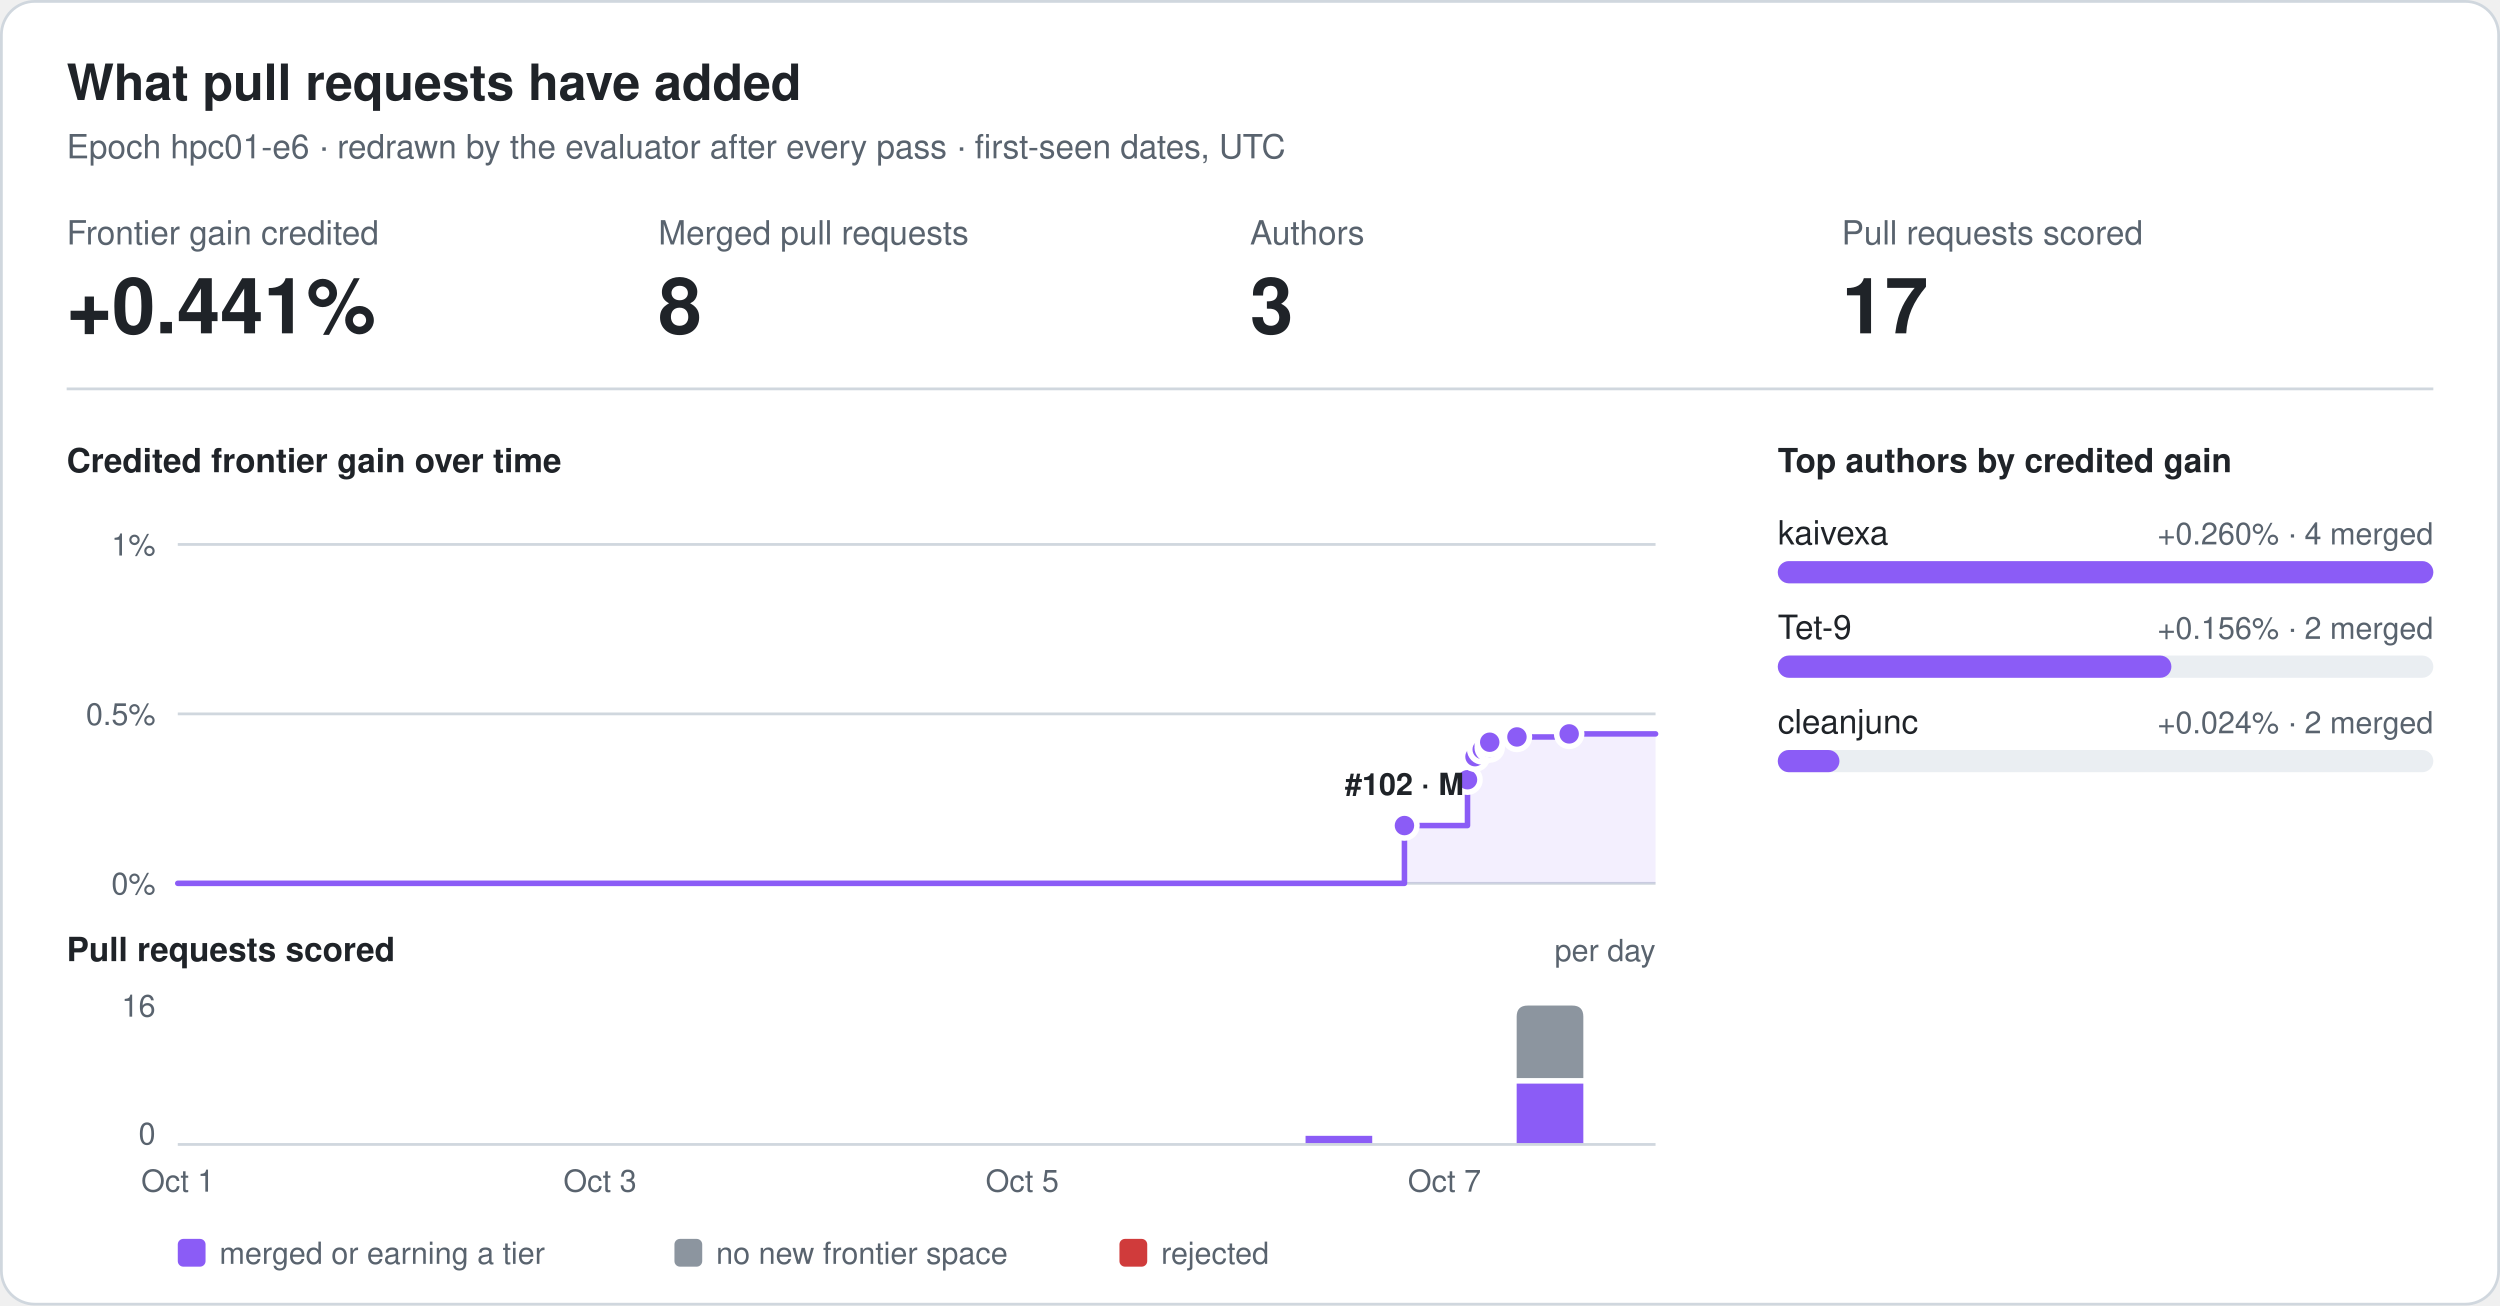
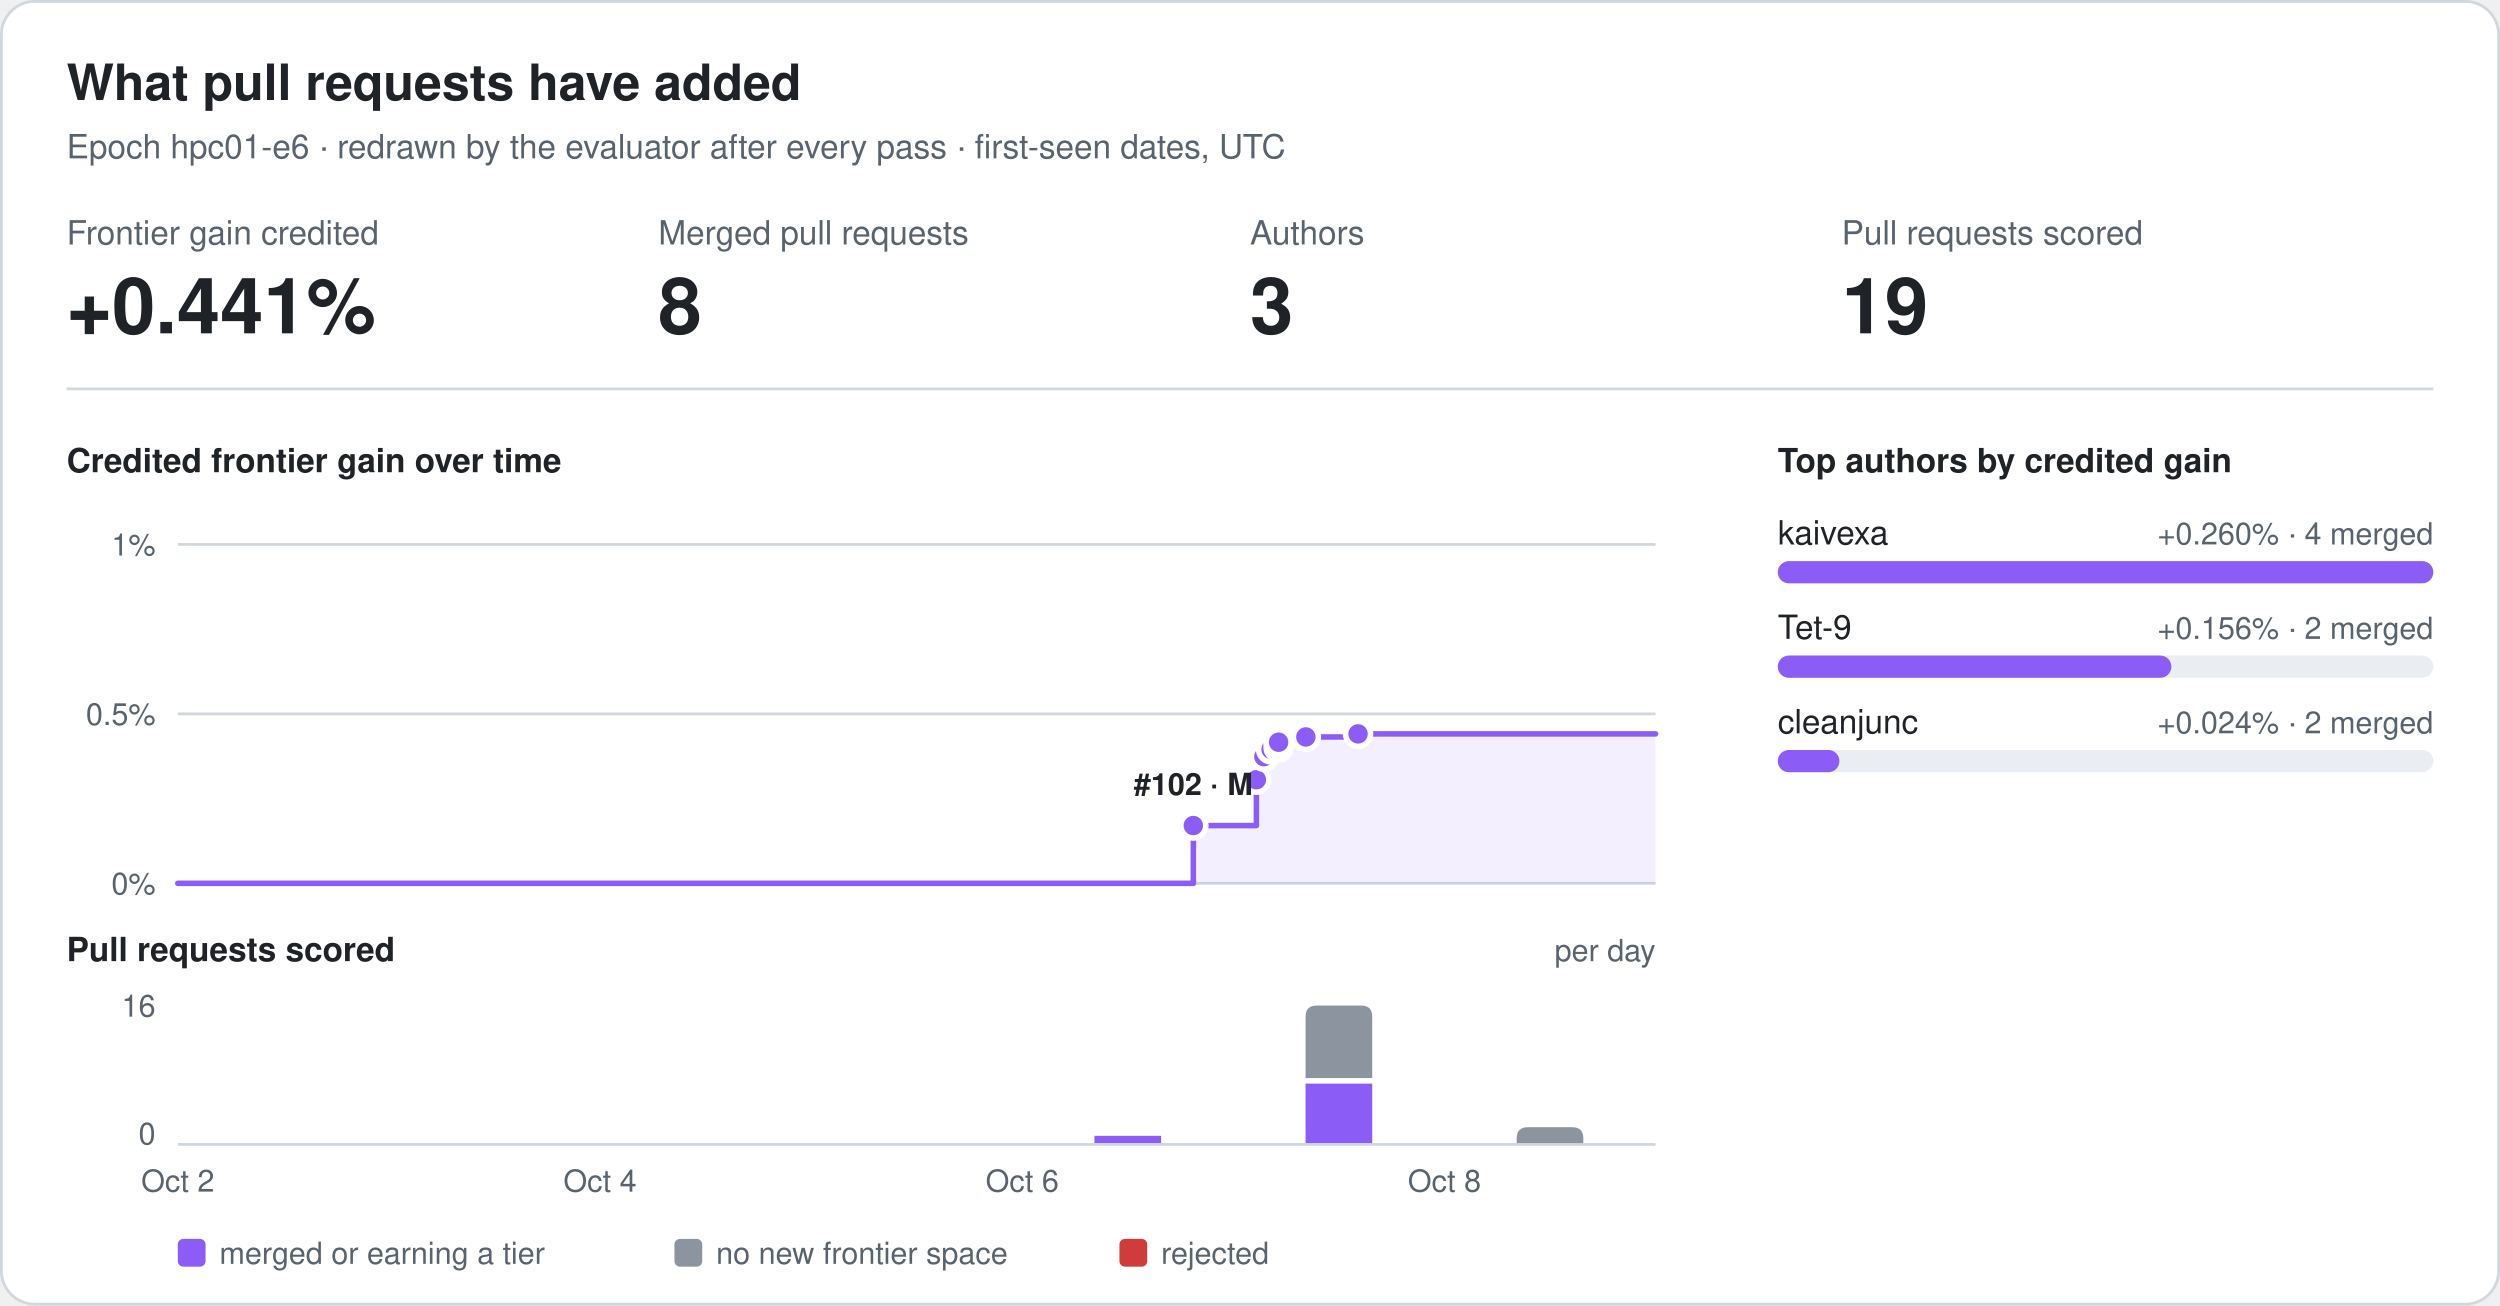
- <svg xmlns="http://www.w3.org/2000/svg" width="900" height="470" viewBox="0 0 900 470" font-family="-apple-system,BlinkMacSystemFont,'Segoe UI',Helvetica,Arial,sans-serif" role="img" aria-label="Frontier gain credited to merged pull requests: +0.441% from 8 merges, 17 pull requests scored">
+ <svg xmlns="http://www.w3.org/2000/svg" width="900" height="470" viewBox="0 0 900 470" font-family="-apple-system,BlinkMacSystemFont,'Segoe UI',Helvetica,Arial,sans-serif" role="img" aria-label="Frontier gain credited to merged pull requests: +0.441% from 8 merges, 19 pull requests scored">
  <style>
.bg{fill:#ffffff;stroke:#d0d7de}.t{fill:#1f2328}.m{fill:#59636e}.rule{stroke:#d0d7de}.ring{stroke:#ffffff}
.acc{fill:#8b5cf6}.accl{stroke:#8b5cf6}.wash{fill:#8b5cf6;fill-opacity:.1}.gry{fill:#8c959f}.rej{fill:#d03b3b}.track{fill:#eaeef2}.tk{stroke:#1f2328}
@media (prefers-color-scheme: dark){
.bg{fill:#0d1117;stroke:#30363d}.t{fill:#e6edf3}.m{fill:#9198a1}.rule{stroke:#30363d}.ring{stroke:#0d1117}
.acc{fill:#9a75f8}.accl{stroke:#9a75f8}.wash{fill:#9a75f8;fill-opacity:.14}.gry{fill:#9198a1}.rej{fill:#e5534b}.track{fill:#21262d}.tk{stroke:#e6edf3}}
</style>
  <rect class="bg" x="0.5" y="0.5" width="899" height="469" rx="12" />
  <text x="24.0" y="36.0" class="t" font-size="18" font-weight="600" text-anchor="start">What pull requests have added</text>
  <text x="24.0" y="57.0" class="m" font-size="12" font-weight="400" text-anchor="start">Epoch hpc01-e6 · redrawn by the evaluator after every pass · first-seen dates, UTC</text>
  <text x="24.0" y="88.0" class="m" font-size="12" font-weight="400" text-anchor="start">Frontier gain credited</text>
  <text x="24.0" y="120.0" class="t" font-size="28" font-weight="600" text-anchor="start">+0.441%</text>
  <text x="237.0" y="88.0" class="m" font-size="12" font-weight="400" text-anchor="start">Merged pull requests</text>
  <text x="237.0" y="120.0" class="t" font-size="28" font-weight="600" text-anchor="start">8</text>
  <text x="450.0" y="88.0" class="m" font-size="12" font-weight="400" text-anchor="start">Authors</text>
  <text x="450.0" y="120.0" class="t" font-size="28" font-weight="600" text-anchor="start">3</text>
  <text x="663.0" y="88.0" class="m" font-size="12" font-weight="400" text-anchor="start">Pull requests scored</text>
-   <text x="663.0" y="120.0" class="t" font-size="28" font-weight="600" text-anchor="start">17</text>
+   <text x="663.0" y="120.0" class="t" font-size="28" font-weight="600" text-anchor="start">19</text>
  <line class="rule" x1="24" x2="876" y1="140" y2="140" stroke-width="1" />
  <text x="24.0" y="170.0" class="t" font-size="12" font-weight="600" text-anchor="start">Credited frontier gain over time</text>
  <text x="24.0" y="346.0" class="t" font-size="12" font-weight="600" text-anchor="start">Pull requests scored</text>
  <line class="rule" x1="64" x2="596" y1="318.0" y2="318.0" stroke-width="1" />
  <text x="56.0" y="322.0" class="m" font-size="11" font-weight="400" text-anchor="end">0%</text>
  <line class="rule" x1="64" x2="596" y1="257.0" y2="257.0" stroke-width="1" />
  <text x="56.0" y="261.0" class="m" font-size="11" font-weight="400" text-anchor="end">0.5%</text>
  <line class="rule" x1="64" x2="596" y1="196.0" y2="196.0" stroke-width="1" />
  <text x="56.0" y="200.0" class="m" font-size="11" font-weight="400" text-anchor="end">1%</text>
-   <polygon class="wash" points="64.0,318.0 505.6,318.0 505.6,297.2 528.3,297.2 528.3,280.7 531.0,280.7 531.0,272.4 533.6,272.4 533.6,269.8 536.3,269.8 536.3,269.1 536.3,269.1 536.3,267.2 546.1,267.2 546.1,265.3 564.9,265.3 564.9,264.2 596.0,264.2 596.0,318.0" />
-   <polyline class="accl" points="64.0,318.0 505.6,318.0 505.6,297.2 528.3,297.2 528.3,280.7 531.0,280.7 531.0,272.4 533.6,272.4 533.6,269.8 536.3,269.8 536.3,269.1 536.3,269.1 536.3,267.2 546.1,267.2 546.1,265.3 564.9,265.3 564.9,264.2 596.0,264.2" fill="none" stroke-width="2" stroke-linejoin="round" stroke-linecap="round" />
-   <circle class="acc ring" cx="505.6" cy="297.2" r="4.5" stroke-width="2" />
-   <circle class="acc ring" cx="528.3" cy="280.7" r="4.5" stroke-width="2" />
-   <circle class="acc ring" cx="531.0" cy="272.4" r="4.5" stroke-width="2" />
-   <circle class="acc ring" cx="533.6" cy="269.8" r="4.5" stroke-width="2" />
-   <circle class="acc ring" cx="536.3" cy="269.1" r="4.5" stroke-width="2" />
-   <circle class="acc ring" cx="536.3" cy="267.2" r="4.5" stroke-width="2" />
-   <circle class="acc ring" cx="546.1" cy="265.3" r="4.5" stroke-width="2" />
-   <circle class="acc ring" cx="564.9" cy="264.2" r="4.5" stroke-width="2" />
-   <text x="505.6" y="286.2" class="t" font-size="11" font-weight="600" text-anchor="middle">#102 · M</text>
-   <rect class="acc" x="470.0" y="408.9" width="24.0" height="3.1" />
-   <rect class="acc" x="546.0" y="390.1" width="24.0" height="21.9" />
-   <path class="gry" d="M546.0,388.1V366.0Q546.0,362.0 550.0,362.0H566.0Q570.0,362.0 570.0,366.0V388.1Z" />
+   <polygon class="wash" points="64.0,318.0 429.6,318.0 429.6,297.2 452.3,297.2 452.3,280.7 455.0,280.7 455.0,272.4 457.6,272.4 457.6,269.8 460.3,269.8 460.3,269.1 460.3,269.1 460.3,267.2 470.1,267.2 470.1,265.3 488.9,265.3 488.9,264.2 596.0,264.2 596.0,318.0" />
+   <polyline class="accl" points="64.0,318.0 429.6,318.0 429.6,297.2 452.3,297.2 452.3,280.7 455.0,280.7 455.0,272.4 457.6,272.4 457.6,269.8 460.3,269.8 460.3,269.1 460.3,269.1 460.3,267.2 470.1,267.2 470.1,265.3 488.9,265.3 488.9,264.2 596.0,264.2" fill="none" stroke-width="2" stroke-linejoin="round" stroke-linecap="round" />
+   <circle class="acc ring" cx="429.6" cy="297.2" r="4.5" stroke-width="2" />
+   <circle class="acc ring" cx="452.3" cy="280.7" r="4.5" stroke-width="2" />
+   <circle class="acc ring" cx="455.0" cy="272.4" r="4.5" stroke-width="2" />
+   <circle class="acc ring" cx="457.6" cy="269.8" r="4.5" stroke-width="2" />
+   <circle class="acc ring" cx="460.3" cy="269.1" r="4.5" stroke-width="2" />
+   <circle class="acc ring" cx="460.3" cy="267.2" r="4.5" stroke-width="2" />
+   <circle class="acc ring" cx="470.1" cy="265.3" r="4.5" stroke-width="2" />
+   <circle class="acc ring" cx="488.9" cy="264.2" r="4.5" stroke-width="2" />
+   <text x="429.6" y="286.2" class="t" font-size="11" font-weight="600" text-anchor="middle">#102 · M</text>
+   <rect class="acc" x="394.0" y="408.9" width="24.0" height="3.1" />
+   <rect class="acc" x="470.0" y="390.1" width="24.0" height="21.9" />
+   <path class="gry" d="M470.0,388.1V366.0Q470.0,362.0 474.0,362.0H490.0Q494.0,362.0 494.0,366.0V388.1Z" />
+   <path class="gry" d="M546.0,412.0V409.8Q546.0,405.8 550.0,405.8H566.0Q570.0,405.8 570.0,409.8V412.0Z" />
  <line class="rule" x1="64" x2="596" y1="412" y2="412" stroke-width="1" />
  <text x="56.0" y="366.0" class="m" font-size="11" font-weight="400" text-anchor="end">16</text>
  <text x="56.0" y="412.0" class="m" font-size="11" font-weight="400" text-anchor="end">0</text>
  <text x="596.0" y="346.0" class="m" font-size="11" font-weight="400" text-anchor="end">per day</text>
-   <text x="64.0" y="429.0" class="m" font-size="11" font-weight="400" text-anchor="middle">Oct 1</text>
-   <text x="216.0" y="429.0" class="m" font-size="11" font-weight="400" text-anchor="middle">Oct 3</text>
-   <text x="368.0" y="429.0" class="m" font-size="11" font-weight="400" text-anchor="middle">Oct 5</text>
-   <text x="520.0" y="429.0" class="m" font-size="11" font-weight="400" text-anchor="middle">Oct 7</text>
+   <text x="64.0" y="429.0" class="m" font-size="11" font-weight="400" text-anchor="middle">Oct 2</text>
+   <text x="216.0" y="429.0" class="m" font-size="11" font-weight="400" text-anchor="middle">Oct 4</text>
+   <text x="368.0" y="429.0" class="m" font-size="11" font-weight="400" text-anchor="middle">Oct 6</text>
+   <text x="520.0" y="429.0" class="m" font-size="11" font-weight="400" text-anchor="middle">Oct 8</text>
  <rect class="acc" x="64" y="446" width="10" height="10" rx="2" />
  <text x="79.0" y="455.0" class="m" font-size="11" font-weight="400" text-anchor="start">merged or earning a tier</text>
  <rect class="gry" x="242.8" y="446" width="10" height="10" rx="2" />
  <text x="257.8" y="455.0" class="m" font-size="11" font-weight="400" text-anchor="start">no new frontier space</text>
  <rect class="rej" x="403.0" y="446" width="10" height="10" rx="2" />
  <text x="418.0" y="455.0" class="m" font-size="11" font-weight="400" text-anchor="start">rejected</text>
  <text x="640.0" y="170.0" class="t" font-size="12" font-weight="600" text-anchor="start">Top authors by credited gain</text>
  <text x="640.0" y="196.0" class="t" font-size="12" font-weight="400" text-anchor="start">kaivexa</text>
  <text x="876.0" y="196.0" class="m" font-size="11" font-weight="400" text-anchor="end">+0.260% · 4 merged</text>
  <rect class="track" x="640" y="202" width="236" height="8" rx="4" />
  <rect class="acc" x="640" y="202" width="236.0" height="8" rx="4" />
  <text x="640.0" y="230.0" class="t" font-size="12" font-weight="400" text-anchor="start">Tet-9</text>
  <text x="876.0" y="230.0" class="m" font-size="11" font-weight="400" text-anchor="end">+0.156% · 2 merged</text>
  <rect class="track" x="640" y="236" width="236" height="8" rx="4" />
  <rect class="acc" x="640" y="236" width="141.7" height="8" rx="4" />
  <text x="640.0" y="264.0" class="t" font-size="12" font-weight="400" text-anchor="start">cleanjunc</text>
  <text x="876.0" y="264.0" class="m" font-size="11" font-weight="400" text-anchor="end">+0.024% · 2 merged</text>
  <rect class="track" x="640" y="270" width="236" height="8" rx="4" />
  <rect class="acc" x="640" y="270" width="22.2" height="8" rx="4" />
</svg>
